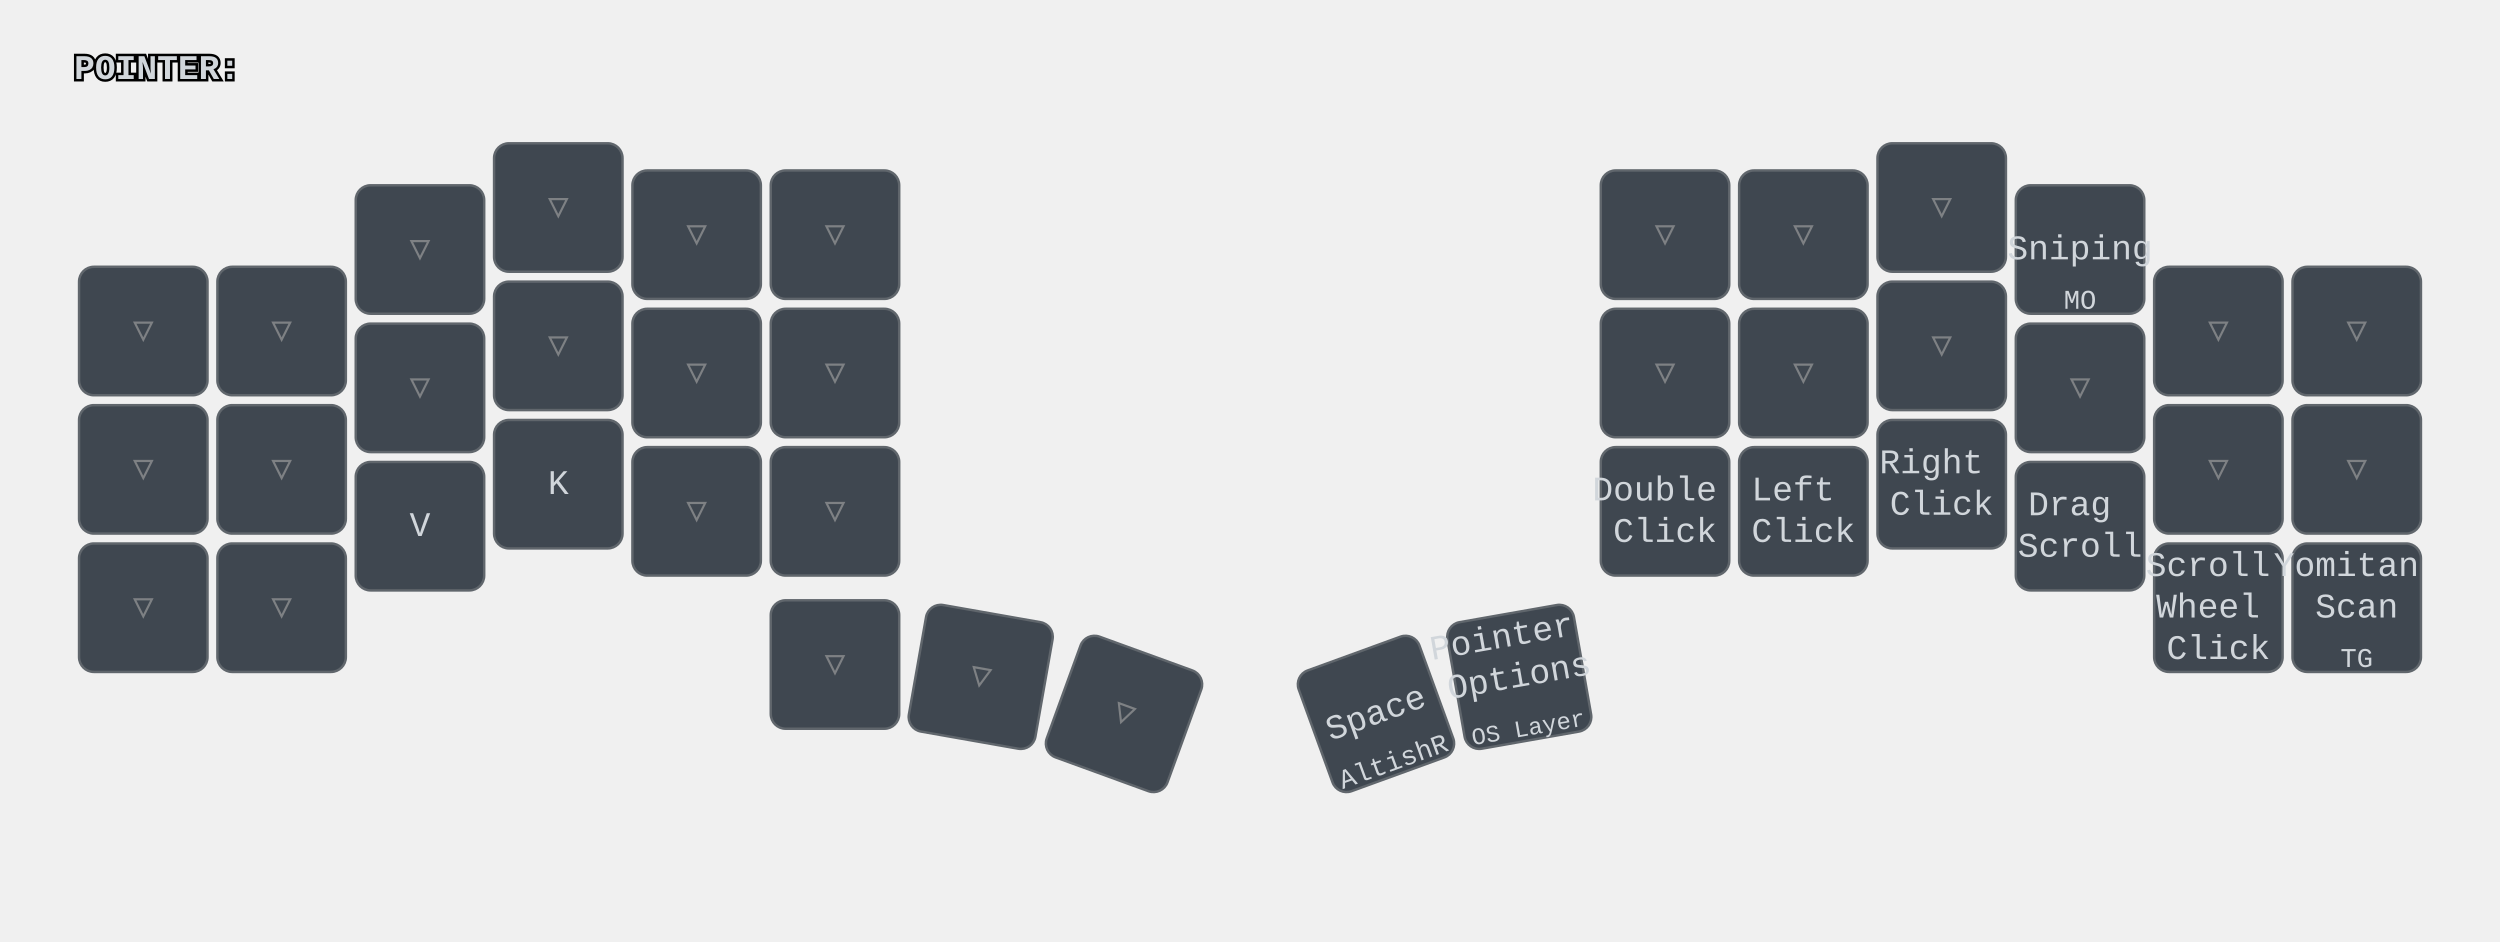
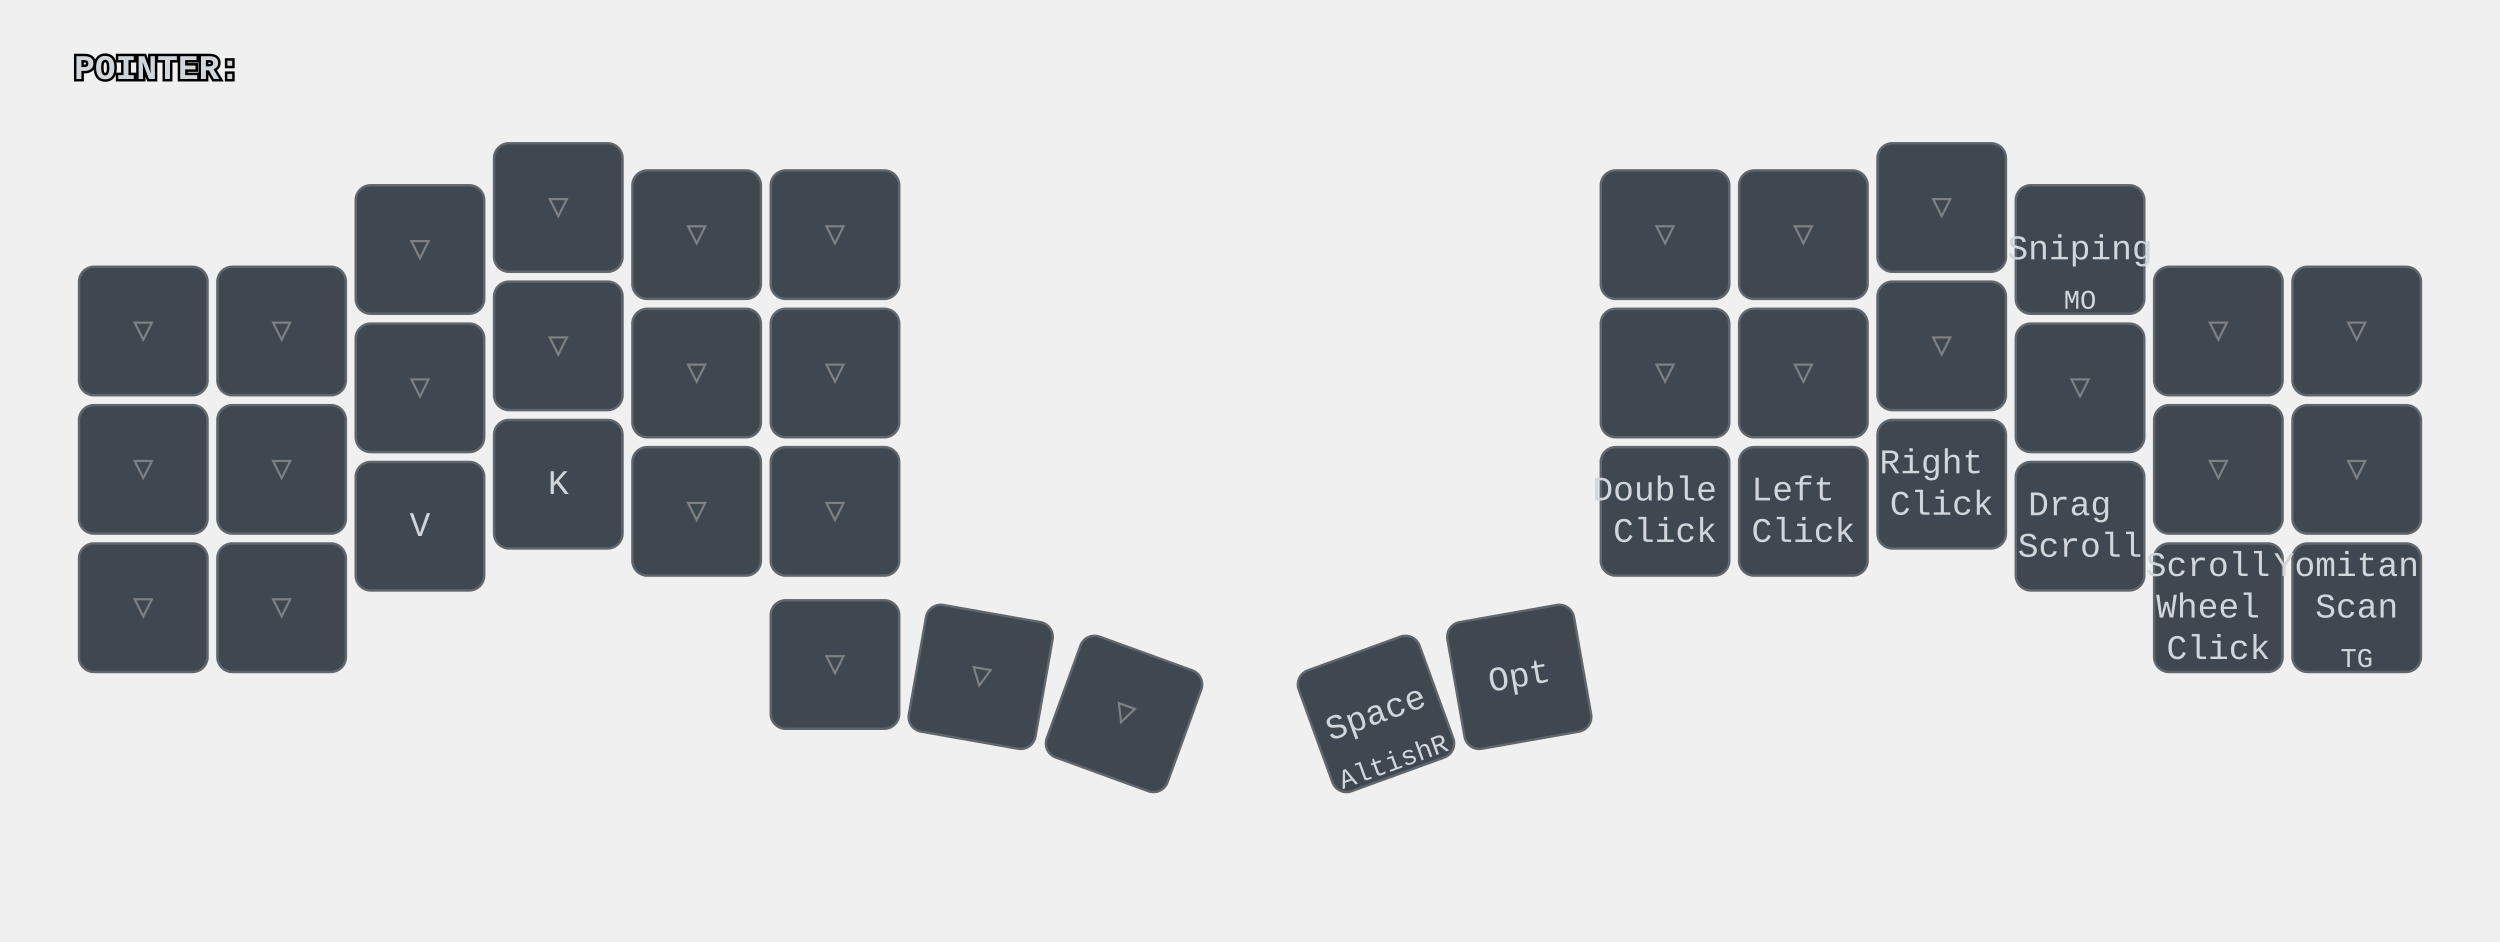
<svg xmlns="http://www.w3.org/2000/svg" width="1012" height="381" viewBox="0 0 1012 381" class="keymap">
  <defs>/* start glyphs */
<svg id="mdi:arrow-bottom-left">
      <svg id="mdi-arrow-bottom-left" viewBox="0 0 24 24">
        <path d="M19,6.41L17.59,5L7,15.59V9H5V19H15V17H8.41L19,6.41Z" />
      </svg>
    </svg>
    <svg id="mdi:arrow-bottom-right">
      <svg id="mdi-arrow-bottom-right" viewBox="0 0 24 24">
        <path d="M5,6.41L6.41,5L17,15.59V9H19V19H9V17H15.59L5,6.41Z" />
      </svg>
    </svg>
    <svg id="mdi:arrow-left">
      <svg id="mdi-arrow-left" viewBox="0 0 24 24">
        <path d="M20,11V13H8L13.5,18.5L12.08,19.92L4.16,12L12.08,4.08L13.5,5.5L8,11H20Z" />
      </svg>
    </svg>
    <svg id="mdi:arrow-right">
      <svg id="mdi-arrow-right" viewBox="0 0 24 24">
        <path d="M4,11V13H16L10.5,18.5L11.92,19.92L19.84,12L11.92,4.08L10.5,5.5L16,11H4Z" />
      </svg>
    </svg>
    <svg id="mdi:arrow-top-left">
      <svg id="mdi-arrow-top-left" viewBox="0 0 24 24">
        <path d="M19,17.59L17.59,19L7,8.41V15H5V5H15V7H8.41L19,17.59Z" />
      </svg>
    </svg>
    <svg id="mdi:arrow-top-right">
      <svg id="mdi-arrow-top-right" viewBox="0 0 24 24">
        <path d="M5,17.59L15.59,7H9V5H19V15H17V8.41L6.41,19L5,17.59Z" />
      </svg>
    </svg>
  </defs>/* end glyphs */
<style>/* inherit to force styles through use tags */
svg path {
    fill: inherit;
}

/* font and background color specifications */
svg.keymap {
    font-family: SFMono-Regular,Consolas,Liberation Mono,Menlo,monospace;
    font-size: 14px;
    font-kerning: normal;
    text-rendering: optimizeLegibility;
    fill: #24292e;
}

/* default key styling */
rect.key {
    fill: #f6f8fa;
    stroke: #c9cccf;
    stroke-width: 1;
}

/* default key side styling, only used is draw_key_sides is set */
rect.side {
    filter: brightness(90%);
}

/* color accent for combo boxes */
rect.combo, rect.combo-separate {
    fill: #cdf;
}

/* color accent for held keys */
rect.held, rect.combo.held {
    fill: #fdd;
}

/* color accent for ghost (optional) keys */
rect.ghost, rect.combo.ghost {
    stroke-dasharray: 4, 4;
    stroke-width: 2;
}

text {
    text-anchor: middle;
    dominant-baseline: middle;
}

/* styling for layer labels */
text.label {
    font-weight: bold;
    text-anchor: start;
    stroke: white;
    stroke-width: 2;
    paint-order: stroke;
}

/* styling for combo tap, and key hold/shifted label text */
text.combo, text.hold, text.shifted {
    font-size: 11px;
}

text.hold {
    text-anchor: middle;
    dominant-baseline: auto;
}

text.shifted {
    text-anchor: middle;
    dominant-baseline: hanging;
}

/* styling for hold/shifted label text in combo box */
text.combo.hold, text.combo.shifted {
    font-size: 8px;
}

/* lighter symbol for transparent keys */
text.trans {
    fill: #7b7e81;
}

/* styling for combo dendrons */
path.combo {
    stroke-width: 1;
    stroke: gray;
    fill: none;
}

/* Start Tabler Icons Cleanup */
/* cannot use height/width with glyphs */
.icon-tabler &gt; path {
    fill: inherit;
    stroke: inherit;
    stroke-width: 2;
}
/* hide tabler's default box */
.icon-tabler &gt; path[stroke="none"][fill="none"] {
    visibility: hidden;
}
/* End Tabler Icons Cleanup */

svg.keymap { fill: #d1d6db; }
rect.key { fill: #3f4750; }
rect.key, rect.combo { stroke: #60666c; }
rect.combo, rect.combo-separate { fill: #1f3d7a; }
rect.held, rect.combo.held { fill: #854747; }
text.label, text.footer { stroke: black; }
text.trans { fill: #7e8184; }
path.combo { stroke: #7f7f7f; }
</style>
  <g transform="translate(30, 0)" class="layer-POINTER">
    <text x="0" y="28" class="label" id="POINTER">POINTER:</text>
    <g transform="translate(0, 56)">
      <g transform="translate(28, 78)" class="key trans keypos-0">
        <rect rx="6" ry="6" x="-26" y="-26" width="52" height="52" class="key trans" />
        <text x="0" y="0" class="key trans tap">▽</text>
      </g>
      <g transform="translate(84, 78)" class="key trans keypos-1">
        <rect rx="6" ry="6" x="-26" y="-26" width="52" height="52" class="key trans" />
        <text x="0" y="0" class="key trans tap">▽</text>
      </g>
      <g transform="translate(140, 45)" class="key trans keypos-2">
        <rect rx="6" ry="6" x="-26" y="-26" width="52" height="52" class="key trans" />
        <text x="0" y="0" class="key trans tap">▽</text>
      </g>
      <g transform="translate(196, 28)" class="key trans keypos-3">
        <rect rx="6" ry="6" x="-26" y="-26" width="52" height="52" class="key trans" />
        <text x="0" y="0" class="key trans tap">▽</text>
      </g>
      <g transform="translate(252, 39)" class="key trans keypos-4">
        <rect rx="6" ry="6" x="-26" y="-26" width="52" height="52" class="key trans" />
        <text x="0" y="0" class="key trans tap">▽</text>
      </g>
      <g transform="translate(308, 39)" class="key trans keypos-5">
        <rect rx="6" ry="6" x="-26" y="-26" width="52" height="52" class="key trans" />
        <text x="0" y="0" class="key trans tap">▽</text>
      </g>
      <g transform="translate(644, 39)" class="key trans keypos-6">
        <rect rx="6" ry="6" x="-26" y="-26" width="52" height="52" class="key trans" />
        <text x="0" y="0" class="key trans tap">▽</text>
      </g>
      <g transform="translate(700, 39)" class="key trans keypos-7">
        <rect rx="6" ry="6" x="-26" y="-26" width="52" height="52" class="key trans" />
        <text x="0" y="0" class="key trans tap">▽</text>
      </g>
      <g transform="translate(756, 28)" class="key trans keypos-8">
        <rect rx="6" ry="6" x="-26" y="-26" width="52" height="52" class="key trans" />
        <text x="0" y="0" class="key trans tap">▽</text>
      </g>
      <g transform="translate(812, 45)" class="key keypos-9">
        <rect rx="6" ry="6" x="-26" y="-26" width="52" height="52" class="key" />
        <text x="0" y="0" class="key tap">Sniping</text>
        <text x="0" y="24" class="key hold">MO</text>
      </g>
      <g transform="translate(868, 78)" class="key trans keypos-10">
        <rect rx="6" ry="6" x="-26" y="-26" width="52" height="52" class="key trans" />
        <text x="0" y="0" class="key trans tap">▽</text>
      </g>
      <g transform="translate(924, 78)" class="key trans keypos-11">
        <rect rx="6" ry="6" x="-26" y="-26" width="52" height="52" class="key trans" />
        <text x="0" y="0" class="key trans tap">▽</text>
      </g>
      <g transform="translate(28, 134)" class="key trans keypos-12">
        <rect rx="6" ry="6" x="-26" y="-26" width="52" height="52" class="key trans" />
        <text x="0" y="0" class="key trans tap">▽</text>
      </g>
      <g transform="translate(84, 134)" class="key trans keypos-13">
        <rect rx="6" ry="6" x="-26" y="-26" width="52" height="52" class="key trans" />
        <text x="0" y="0" class="key trans tap">▽</text>
      </g>
      <g transform="translate(140, 101)" class="key trans keypos-14">
        <rect rx="6" ry="6" x="-26" y="-26" width="52" height="52" class="key trans" />
        <text x="0" y="0" class="key trans tap">▽</text>
      </g>
      <g transform="translate(196, 84)" class="key trans keypos-15">
        <rect rx="6" ry="6" x="-26" y="-26" width="52" height="52" class="key trans" />
        <text x="0" y="0" class="key trans tap">▽</text>
      </g>
      <g transform="translate(252, 95)" class="key trans keypos-16">
        <rect rx="6" ry="6" x="-26" y="-26" width="52" height="52" class="key trans" />
        <text x="0" y="0" class="key trans tap">▽</text>
      </g>
      <g transform="translate(308, 95)" class="key trans keypos-17">
        <rect rx="6" ry="6" x="-26" y="-26" width="52" height="52" class="key trans" />
        <text x="0" y="0" class="key trans tap">▽</text>
      </g>
      <g transform="translate(644, 95)" class="key trans keypos-18">
        <rect rx="6" ry="6" x="-26" y="-26" width="52" height="52" class="key trans" />
        <text x="0" y="0" class="key trans tap">▽</text>
      </g>
      <g transform="translate(700, 95)" class="key trans keypos-19">
        <rect rx="6" ry="6" x="-26" y="-26" width="52" height="52" class="key trans" />
        <text x="0" y="0" class="key trans tap">▽</text>
      </g>
      <g transform="translate(756, 84)" class="key trans keypos-20">
        <rect rx="6" ry="6" x="-26" y="-26" width="52" height="52" class="key trans" />
        <text x="0" y="0" class="key trans tap">▽</text>
      </g>
      <g transform="translate(812, 101)" class="key trans keypos-21">
        <rect rx="6" ry="6" x="-26" y="-26" width="52" height="52" class="key trans" />
        <text x="0" y="0" class="key trans tap">▽</text>
      </g>
      <g transform="translate(868, 134)" class="key trans keypos-22">
        <rect rx="6" ry="6" x="-26" y="-26" width="52" height="52" class="key trans" />
        <text x="0" y="0" class="key trans tap">▽</text>
      </g>
      <g transform="translate(924, 134)" class="key trans keypos-23">
        <rect rx="6" ry="6" x="-26" y="-26" width="52" height="52" class="key trans" />
        <text x="0" y="0" class="key trans tap">▽</text>
      </g>
      <g transform="translate(28, 190)" class="key trans keypos-24">
        <rect rx="6" ry="6" x="-26" y="-26" width="52" height="52" class="key trans" />
        <text x="0" y="0" class="key trans tap">▽</text>
      </g>
      <g transform="translate(84, 190)" class="key trans keypos-25">
        <rect rx="6" ry="6" x="-26" y="-26" width="52" height="52" class="key trans" />
        <text x="0" y="0" class="key trans tap">▽</text>
      </g>
      <g transform="translate(140, 157)" class="key keypos-26">
        <rect rx="6" ry="6" x="-26" y="-26" width="52" height="52" class="key" />
        <text x="0" y="0" class="key tap">V</text>
      </g>
      <g transform="translate(196, 140)" class="key keypos-27">
        <rect rx="6" ry="6" x="-26" y="-26" width="52" height="52" class="key" />
        <text x="0" y="0" class="key tap">K</text>
      </g>
      <g transform="translate(252, 151)" class="key trans keypos-28">
        <rect rx="6" ry="6" x="-26" y="-26" width="52" height="52" class="key trans" />
        <text x="0" y="0" class="key trans tap">▽</text>
      </g>
      <g transform="translate(308, 151)" class="key trans keypos-29">
        <rect rx="6" ry="6" x="-26" y="-26" width="52" height="52" class="key trans" />
        <text x="0" y="0" class="key trans tap">▽</text>
      </g>
      <g transform="translate(644, 151)" class="key keypos-30">
        <rect rx="6" ry="6" x="-26" y="-26" width="52" height="52" class="key" />
        <text x="0" y="0" class="key tap">
          <tspan x="0" dy="-0.6em">Double</tspan>
          <tspan x="0" dy="1.2em">Click</tspan>
        </text>
      </g>
      <g transform="translate(700, 151)" class="key keypos-31">
        <rect rx="6" ry="6" x="-26" y="-26" width="52" height="52" class="key" />
        <text x="0" y="0" class="key tap">
          <tspan x="0" dy="-0.6em">Left</tspan>
          <tspan x="0" dy="1.2em">Click</tspan>
        </text>
      </g>
      <g transform="translate(756, 140)" class="key keypos-32">
        <rect rx="6" ry="6" x="-26" y="-26" width="52" height="52" class="key" />
        <text x="0" y="0" class="key tap">
          <tspan x="0" dy="-0.6em">Right</tspan>
          <tspan x="0" dy="1.2em">Click</tspan>
        </text>
      </g>
      <g transform="translate(812, 157)" class="key keypos-33">
        <rect rx="6" ry="6" x="-26" y="-26" width="52" height="52" class="key" />
        <text x="0" y="0" class="key tap">
          <tspan x="0" dy="-0.6em">Drag</tspan>
          <tspan x="0" dy="1.2em">Scroll</tspan>
        </text>
      </g>
      <g transform="translate(868, 190)" class="key keypos-34">
        <rect rx="6" ry="6" x="-26" y="-26" width="52" height="52" class="key" />
        <text x="0" y="0" class="key tap">
          <tspan x="0" dy="-1.2em">Scroll</tspan>
          <tspan x="0" dy="1.2em">Wheel</tspan>
          <tspan x="0" dy="1.2em">Click</tspan>
        </text>
      </g>
      <g transform="translate(924, 190)" class="key keypos-35">
        <rect rx="6" ry="6" x="-26" y="-26" width="52" height="52" class="key" />
        <text x="0" y="0" class="key tap">
          <tspan x="0" dy="-1.2em">Yomitan</tspan>
          <tspan x="0" dy="1.2em">Scan</tspan>
        </text>
        <text x="0" y="24" class="key hold">TG</text>
      </g>
      <g transform="translate(308, 213)" class="key trans keypos-36">
        <rect rx="6" ry="6" x="-26" y="-26" width="52" height="52" class="key trans" />
        <text x="0" y="0" class="key trans tap">▽</text>
      </g>
      <g transform="translate(367, 218) rotate(10.0)" class="key trans keypos-37">
        <rect rx="6" ry="6" x="-26" y="-26" width="52" height="52" class="key trans" />
        <text x="0" y="0" class="key trans tap">▽</text>
      </g>
      <g transform="translate(425, 233) rotate(20.0)" class="key trans keypos-38">
        <rect rx="6" ry="6" x="-26" y="-26" width="52" height="52" class="key trans" />
        <text x="0" y="0" class="key trans tap">▽</text>
      </g>
      <g transform="translate(527, 233) rotate(-20.0)" class="key keypos-39">
        <rect rx="6" ry="6" x="-26" y="-26" width="52" height="52" class="key" />
        <text x="0" y="0" class="key tap">Space</text>
        <text x="0" y="24" class="key hold">AltishR</text>
      </g>
      <g transform="translate(585, 218) rotate(-10.0)" class="key keypos-40">
        <rect rx="6" ry="6" x="-26" y="-26" width="52" height="52" class="key" />
-         <text x="0" y="0" class="key tap">
-           <tspan x="0" dy="-1.2em">Pointer</tspan>
-           <tspan x="0" dy="1.2em">Options</tspan>
-         </text>
-         <text x="0" y="24" class="key hold">
-           <tspan style="font-size: 88%">OS Layer</tspan>
-         </text>
+         <text x="0" y="0" class="key tap">Opt</text>
      </g>
    </g>
  </g>
</svg>
